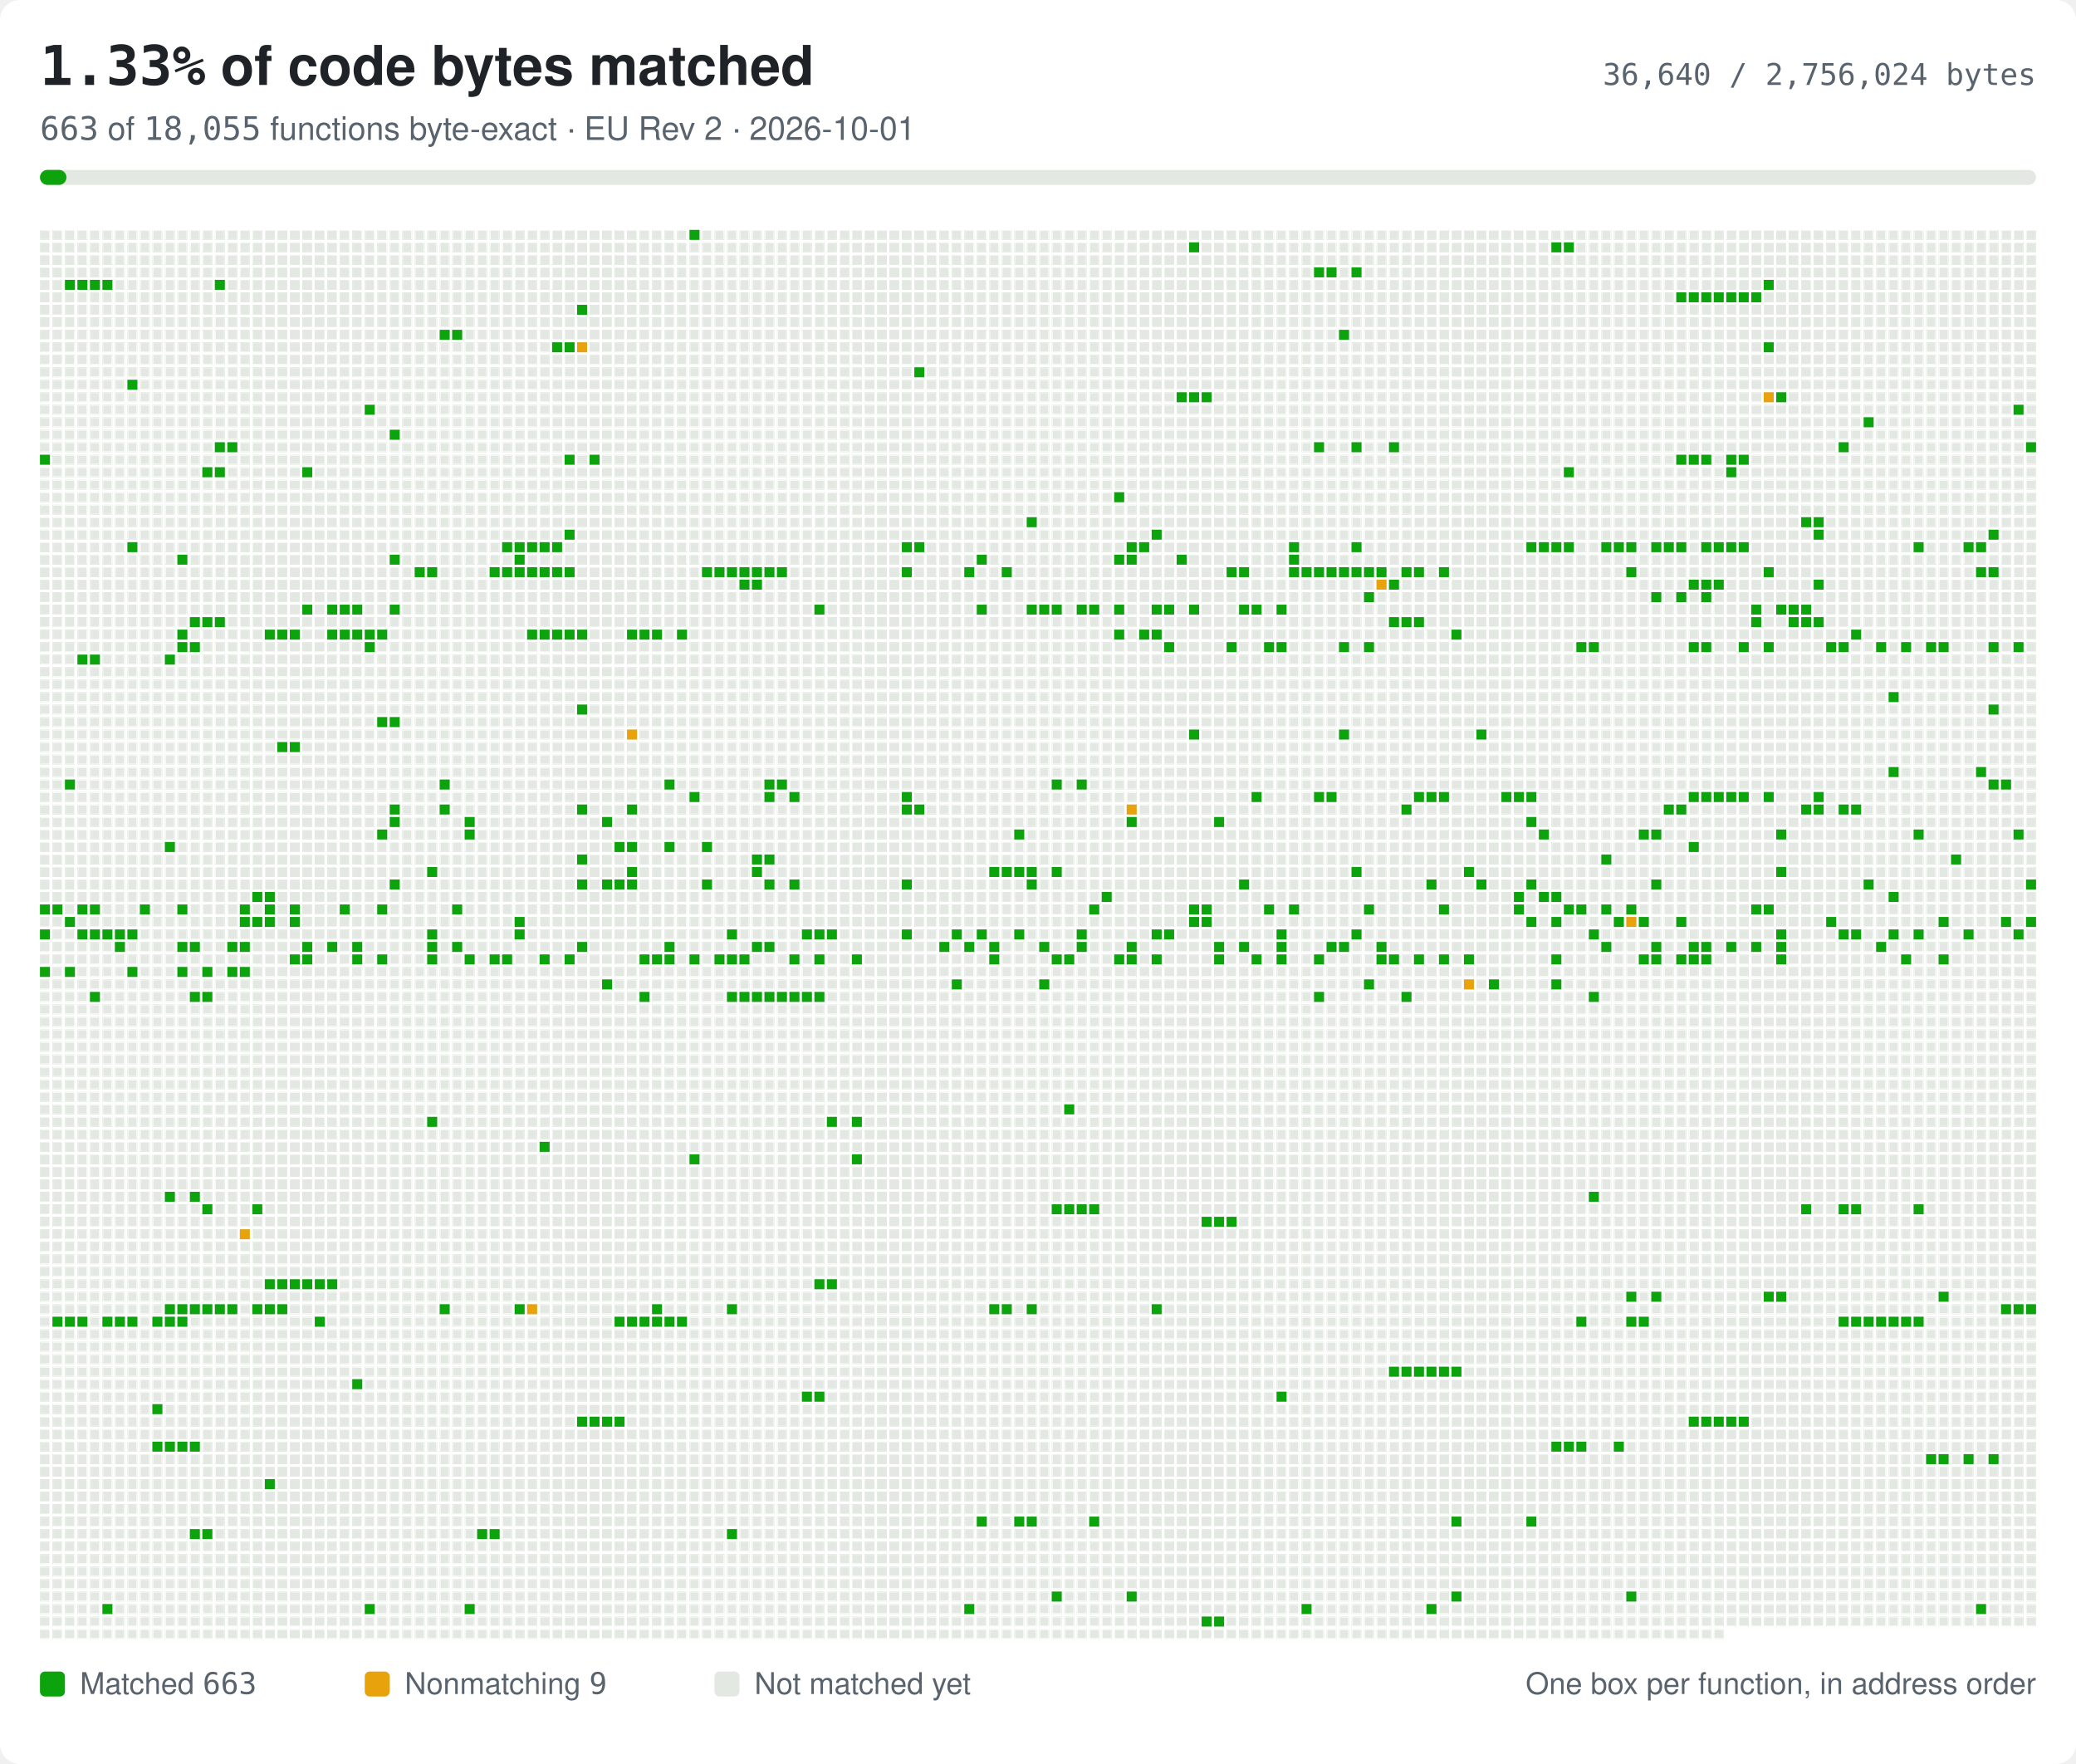
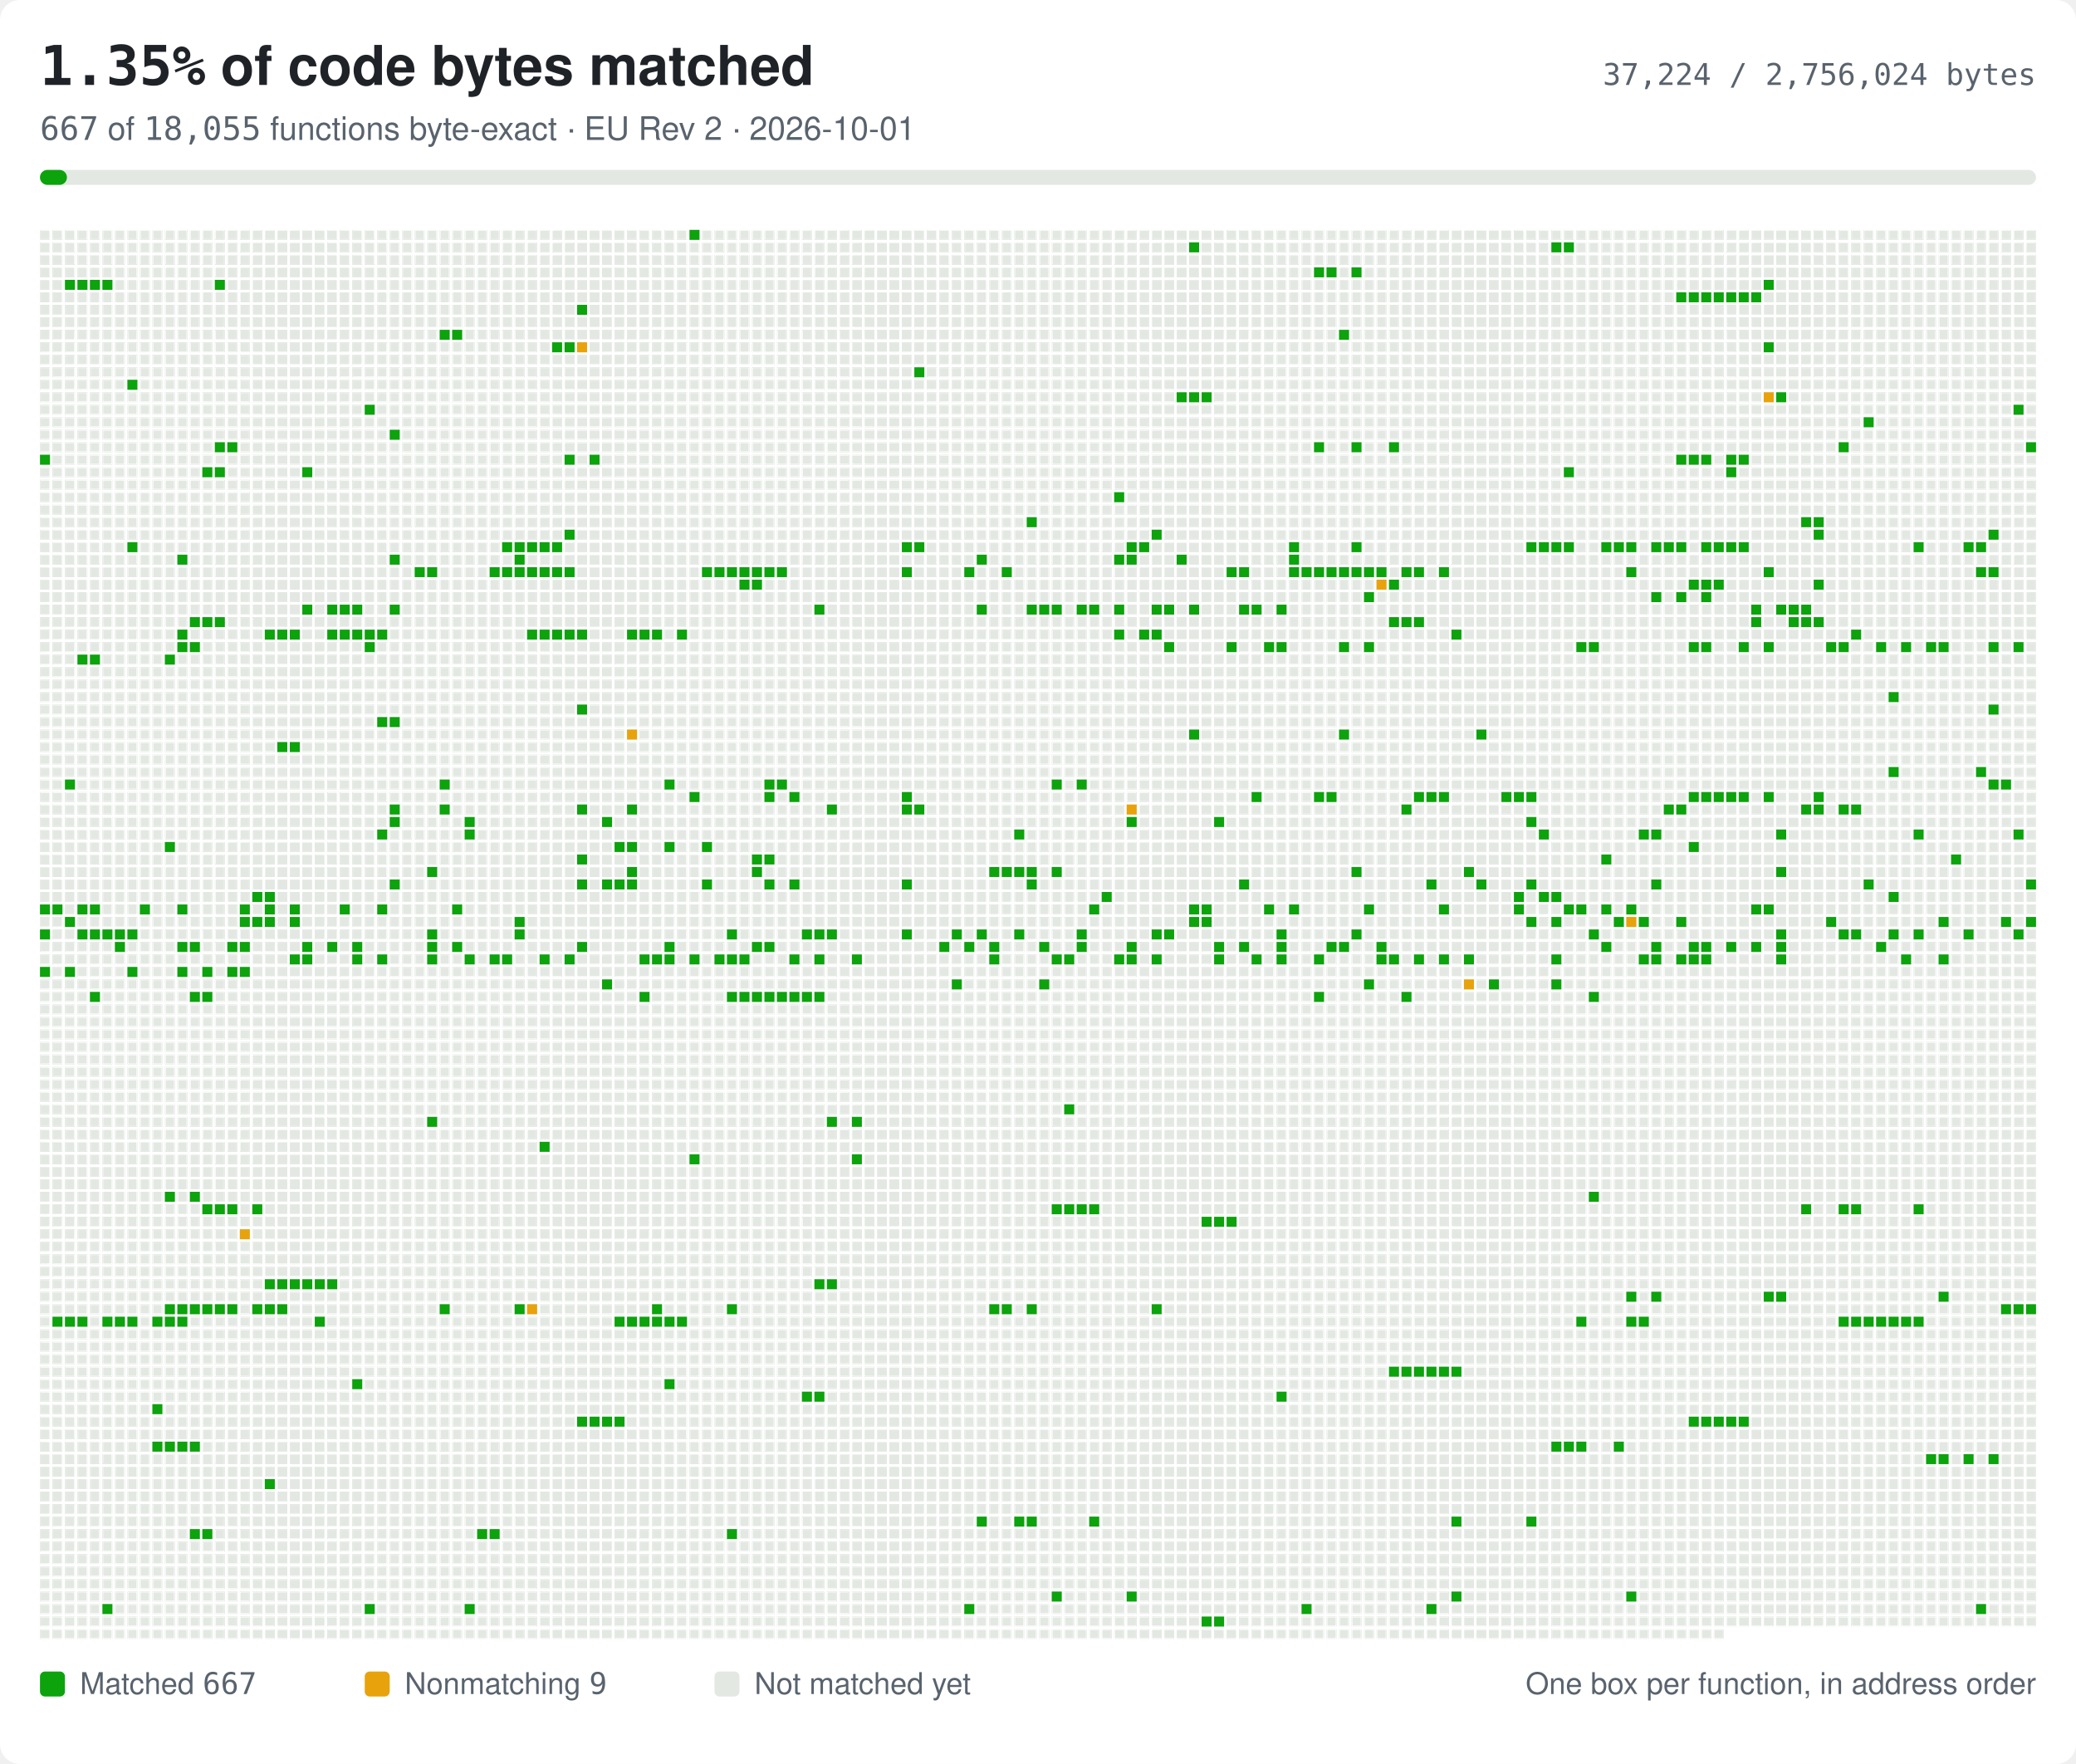
- <svg xmlns="http://www.w3.org/2000/svg" width="831" height="706" viewBox="0 0 831 706" role="img" aria-label="Decompilation progress: 1.33% of code bytes matched, 663 of 18055 functions">
+ <svg xmlns="http://www.w3.org/2000/svg" width="831" height="706" viewBox="0 0 831 706" role="img" aria-label="Decompilation progress: 1.35% of code bytes matched, 667 of 18055 functions">
  <style>
  .surface { fill: #ffffff; } .title { fill: #1f2328; } .muted { fill: #59636e; }
  .empty { fill: #e4e8e3; } .matched { fill: #0ca30c; } .nonmatching { fill: #e8a20c; }
  text { font-family: -apple-system, BlinkMacSystemFont, "Segoe UI", Helvetica, Arial, sans-serif; }
  .figure { font-family: ui-monospace, SFMono-Regular, Menlo, Consolas, monospace; font-variant-numeric: tabular-nums; }
  @media (prefers-color-scheme: dark) {
    .surface { fill: #0d1117; } .title { fill: #e6edf3; } .muted { fill: #9198a1; }
    .empty { fill: #21262d; } .matched { fill: #2ea043; } .nonmatching { fill: #d29922; }
  }
</style>
  <defs>
    <pattern id="box" width="5" height="5" patternUnits="userSpaceOnUse" x="16" y="92">
      <rect class="empty" width="4" height="4" />
    </pattern>
  </defs>
  <rect class="surface" width="831" height="706" rx="8" />
  <text class="title" x="16" y="34" font-size="22" font-weight="600">
-     <tspan class="figure">1.33%</tspan> of code bytes matched</text>
-   <text class="muted figure" x="815" y="34" font-size="12" text-anchor="end">36,640 / 2,756,024 bytes</text>
+     <tspan class="figure">1.35%</tspan> of code bytes matched</text>
+   <text class="muted figure" x="815" y="34" font-size="12" text-anchor="end">37,224 / 2,756,024 bytes</text>
  <text class="muted" x="16" y="56" font-size="13">
-     <tspan class="figure">663</tspan> of <tspan class="figure">18,055</tspan> functions byte-exact · EU Rev 2 · 2026-10-01</text>
+     <tspan class="figure">667</tspan> of <tspan class="figure">18,055</tspan> functions byte-exact · EU Rev 2 · 2026-10-01</text>
  <rect class="empty" x="16" y="68" width="799" height="6" rx="3" />
-   <rect class="matched" x="16" y="68" width="10.6" height="6" rx="3" />
+   <rect class="matched" x="16" y="68" width="10.8" height="6" rx="3" />
  <rect fill="url(#box)" x="16" y="92" width="799" height="559" />
  <rect fill="url(#box)" x="16" y="652" width="674" height="4" />
  <rect class="matched" x="276" y="92" width="4" height="4" />
  <rect class="matched" x="476" y="97" width="4" height="4" />
  <rect class="matched" x="621" y="97" width="4" height="4" />
  <rect class="matched" x="626" y="97" width="4" height="4" />
  <rect class="matched" x="526" y="107" width="4" height="4" />
  <rect class="matched" x="531" y="107" width="4" height="4" />
  <rect class="matched" x="541" y="107" width="4" height="4" />
  <rect class="matched" x="26" y="112" width="4" height="4" />
  <rect class="matched" x="31" y="112" width="4" height="4" />
  <rect class="matched" x="36" y="112" width="4" height="4" />
  <rect class="matched" x="41" y="112" width="4" height="4" />
  <rect class="matched" x="86" y="112" width="4" height="4" />
  <rect class="matched" x="706" y="112" width="4" height="4" />
  <rect class="matched" x="671" y="117" width="4" height="4" />
  <rect class="matched" x="676" y="117" width="4" height="4" />
  <rect class="matched" x="681" y="117" width="4" height="4" />
  <rect class="matched" x="686" y="117" width="4" height="4" />
  <rect class="matched" x="691" y="117" width="4" height="4" />
  <rect class="matched" x="696" y="117" width="4" height="4" />
  <rect class="matched" x="701" y="117" width="4" height="4" />
  <rect class="matched" x="231" y="122" width="4" height="4" />
  <rect class="matched" x="176" y="132" width="4" height="4" />
  <rect class="matched" x="181" y="132" width="4" height="4" />
  <rect class="matched" x="536" y="132" width="4" height="4" />
  <rect class="matched" x="221" y="137" width="4" height="4" />
  <rect class="matched" x="226" y="137" width="4" height="4" />
  <rect class="nonmatching" x="231" y="137" width="4" height="4" />
  <rect class="matched" x="706" y="137" width="4" height="4" />
  <rect class="matched" x="366" y="147" width="4" height="4" />
  <rect class="matched" x="51" y="152" width="4" height="4" />
  <rect class="matched" x="471" y="157" width="4" height="4" />
  <rect class="matched" x="476" y="157" width="4" height="4" />
  <rect class="matched" x="481" y="157" width="4" height="4" />
  <rect class="nonmatching" x="706" y="157" width="4" height="4" />
  <rect class="matched" x="711" y="157" width="4" height="4" />
  <rect class="matched" x="146" y="162" width="4" height="4" />
  <rect class="matched" x="806" y="162" width="4" height="4" />
  <rect class="matched" x="746" y="167" width="4" height="4" />
  <rect class="matched" x="156" y="172" width="4" height="4" />
  <rect class="matched" x="86" y="177" width="4" height="4" />
  <rect class="matched" x="91" y="177" width="4" height="4" />
  <rect class="matched" x="526" y="177" width="4" height="4" />
  <rect class="matched" x="541" y="177" width="4" height="4" />
  <rect class="matched" x="556" y="177" width="4" height="4" />
  <rect class="matched" x="736" y="177" width="4" height="4" />
  <rect class="matched" x="811" y="177" width="4" height="4" />
  <rect class="matched" x="16" y="182" width="4" height="4" />
  <rect class="matched" x="226" y="182" width="4" height="4" />
  <rect class="matched" x="236" y="182" width="4" height="4" />
  <rect class="matched" x="671" y="182" width="4" height="4" />
  <rect class="matched" x="676" y="182" width="4" height="4" />
  <rect class="matched" x="681" y="182" width="4" height="4" />
  <rect class="matched" x="691" y="182" width="4" height="4" />
  <rect class="matched" x="696" y="182" width="4" height="4" />
  <rect class="matched" x="81" y="187" width="4" height="4" />
  <rect class="matched" x="86" y="187" width="4" height="4" />
  <rect class="matched" x="121" y="187" width="4" height="4" />
  <rect class="matched" x="626" y="187" width="4" height="4" />
  <rect class="matched" x="691" y="187" width="4" height="4" />
  <rect class="matched" x="446" y="197" width="4" height="4" />
  <rect class="matched" x="411" y="207" width="4" height="4" />
  <rect class="matched" x="721" y="207" width="4" height="4" />
  <rect class="matched" x="726" y="207" width="4" height="4" />
  <rect class="matched" x="226" y="212" width="4" height="4" />
  <rect class="matched" x="461" y="212" width="4" height="4" />
  <rect class="matched" x="726" y="212" width="4" height="4" />
  <rect class="matched" x="796" y="212" width="4" height="4" />
  <rect class="matched" x="51" y="217" width="4" height="4" />
  <rect class="matched" x="201" y="217" width="4" height="4" />
  <rect class="matched" x="206" y="217" width="4" height="4" />
  <rect class="matched" x="211" y="217" width="4" height="4" />
  <rect class="matched" x="216" y="217" width="4" height="4" />
  <rect class="matched" x="221" y="217" width="4" height="4" />
  <rect class="matched" x="361" y="217" width="4" height="4" />
  <rect class="matched" x="366" y="217" width="4" height="4" />
  <rect class="matched" x="451" y="217" width="4" height="4" />
  <rect class="matched" x="456" y="217" width="4" height="4" />
  <rect class="matched" x="516" y="217" width="4" height="4" />
  <rect class="matched" x="541" y="217" width="4" height="4" />
  <rect class="matched" x="611" y="217" width="4" height="4" />
  <rect class="matched" x="616" y="217" width="4" height="4" />
  <rect class="matched" x="621" y="217" width="4" height="4" />
  <rect class="matched" x="626" y="217" width="4" height="4" />
  <rect class="matched" x="641" y="217" width="4" height="4" />
  <rect class="matched" x="646" y="217" width="4" height="4" />
  <rect class="matched" x="651" y="217" width="4" height="4" />
  <rect class="matched" x="661" y="217" width="4" height="4" />
  <rect class="matched" x="666" y="217" width="4" height="4" />
  <rect class="matched" x="671" y="217" width="4" height="4" />
  <rect class="matched" x="681" y="217" width="4" height="4" />
  <rect class="matched" x="686" y="217" width="4" height="4" />
  <rect class="matched" x="691" y="217" width="4" height="4" />
  <rect class="matched" x="696" y="217" width="4" height="4" />
  <rect class="matched" x="766" y="217" width="4" height="4" />
  <rect class="matched" x="786" y="217" width="4" height="4" />
  <rect class="matched" x="791" y="217" width="4" height="4" />
  <rect class="matched" x="71" y="222" width="4" height="4" />
  <rect class="matched" x="156" y="222" width="4" height="4" />
  <rect class="matched" x="206" y="222" width="4" height="4" />
  <rect class="matched" x="391" y="222" width="4" height="4" />
  <rect class="matched" x="446" y="222" width="4" height="4" />
  <rect class="matched" x="451" y="222" width="4" height="4" />
  <rect class="matched" x="471" y="222" width="4" height="4" />
  <rect class="matched" x="516" y="222" width="4" height="4" />
  <rect class="matched" x="166" y="227" width="4" height="4" />
  <rect class="matched" x="171" y="227" width="4" height="4" />
  <rect class="matched" x="196" y="227" width="4" height="4" />
  <rect class="matched" x="201" y="227" width="4" height="4" />
  <rect class="matched" x="206" y="227" width="4" height="4" />
  <rect class="matched" x="211" y="227" width="4" height="4" />
  <rect class="matched" x="216" y="227" width="4" height="4" />
  <rect class="matched" x="221" y="227" width="4" height="4" />
  <rect class="matched" x="226" y="227" width="4" height="4" />
  <rect class="matched" x="281" y="227" width="4" height="4" />
  <rect class="matched" x="286" y="227" width="4" height="4" />
  <rect class="matched" x="291" y="227" width="4" height="4" />
  <rect class="matched" x="296" y="227" width="4" height="4" />
  <rect class="matched" x="301" y="227" width="4" height="4" />
  <rect class="matched" x="306" y="227" width="4" height="4" />
  <rect class="matched" x="311" y="227" width="4" height="4" />
  <rect class="matched" x="361" y="227" width="4" height="4" />
  <rect class="matched" x="386" y="227" width="4" height="4" />
  <rect class="matched" x="401" y="227" width="4" height="4" />
  <rect class="matched" x="491" y="227" width="4" height="4" />
  <rect class="matched" x="496" y="227" width="4" height="4" />
  <rect class="matched" x="516" y="227" width="4" height="4" />
  <rect class="matched" x="521" y="227" width="4" height="4" />
  <rect class="matched" x="526" y="227" width="4" height="4" />
  <rect class="matched" x="531" y="227" width="4" height="4" />
  <rect class="matched" x="536" y="227" width="4" height="4" />
  <rect class="matched" x="541" y="227" width="4" height="4" />
  <rect class="matched" x="546" y="227" width="4" height="4" />
  <rect class="matched" x="551" y="227" width="4" height="4" />
  <rect class="matched" x="561" y="227" width="4" height="4" />
  <rect class="matched" x="566" y="227" width="4" height="4" />
  <rect class="matched" x="576" y="227" width="4" height="4" />
  <rect class="matched" x="651" y="227" width="4" height="4" />
  <rect class="matched" x="706" y="227" width="4" height="4" />
  <rect class="matched" x="791" y="227" width="4" height="4" />
  <rect class="matched" x="796" y="227" width="4" height="4" />
  <rect class="matched" x="296" y="232" width="4" height="4" />
  <rect class="matched" x="301" y="232" width="4" height="4" />
  <rect class="nonmatching" x="551" y="232" width="4" height="4" />
  <rect class="matched" x="556" y="232" width="4" height="4" />
  <rect class="matched" x="676" y="232" width="4" height="4" />
  <rect class="matched" x="681" y="232" width="4" height="4" />
  <rect class="matched" x="686" y="232" width="4" height="4" />
  <rect class="matched" x="726" y="232" width="4" height="4" />
  <rect class="matched" x="546" y="237" width="4" height="4" />
  <rect class="matched" x="661" y="237" width="4" height="4" />
  <rect class="matched" x="671" y="237" width="4" height="4" />
  <rect class="matched" x="681" y="237" width="4" height="4" />
  <rect class="matched" x="121" y="242" width="4" height="4" />
  <rect class="matched" x="131" y="242" width="4" height="4" />
  <rect class="matched" x="136" y="242" width="4" height="4" />
  <rect class="matched" x="141" y="242" width="4" height="4" />
  <rect class="matched" x="156" y="242" width="4" height="4" />
  <rect class="matched" x="326" y="242" width="4" height="4" />
  <rect class="matched" x="391" y="242" width="4" height="4" />
  <rect class="matched" x="411" y="242" width="4" height="4" />
  <rect class="matched" x="416" y="242" width="4" height="4" />
  <rect class="matched" x="421" y="242" width="4" height="4" />
  <rect class="matched" x="431" y="242" width="4" height="4" />
  <rect class="matched" x="436" y="242" width="4" height="4" />
  <rect class="matched" x="446" y="242" width="4" height="4" />
  <rect class="matched" x="461" y="242" width="4" height="4" />
  <rect class="matched" x="466" y="242" width="4" height="4" />
  <rect class="matched" x="476" y="242" width="4" height="4" />
  <rect class="matched" x="496" y="242" width="4" height="4" />
  <rect class="matched" x="501" y="242" width="4" height="4" />
  <rect class="matched" x="511" y="242" width="4" height="4" />
  <rect class="matched" x="701" y="242" width="4" height="4" />
  <rect class="matched" x="711" y="242" width="4" height="4" />
  <rect class="matched" x="716" y="242" width="4" height="4" />
  <rect class="matched" x="721" y="242" width="4" height="4" />
  <rect class="matched" x="76" y="247" width="4" height="4" />
  <rect class="matched" x="81" y="247" width="4" height="4" />
  <rect class="matched" x="86" y="247" width="4" height="4" />
  <rect class="matched" x="556" y="247" width="4" height="4" />
  <rect class="matched" x="561" y="247" width="4" height="4" />
  <rect class="matched" x="566" y="247" width="4" height="4" />
  <rect class="matched" x="701" y="247" width="4" height="4" />
  <rect class="matched" x="716" y="247" width="4" height="4" />
  <rect class="matched" x="721" y="247" width="4" height="4" />
  <rect class="matched" x="726" y="247" width="4" height="4" />
  <rect class="matched" x="71" y="252" width="4" height="4" />
  <rect class="matched" x="106" y="252" width="4" height="4" />
  <rect class="matched" x="111" y="252" width="4" height="4" />
  <rect class="matched" x="116" y="252" width="4" height="4" />
  <rect class="matched" x="131" y="252" width="4" height="4" />
  <rect class="matched" x="136" y="252" width="4" height="4" />
  <rect class="matched" x="141" y="252" width="4" height="4" />
  <rect class="matched" x="146" y="252" width="4" height="4" />
  <rect class="matched" x="151" y="252" width="4" height="4" />
  <rect class="matched" x="211" y="252" width="4" height="4" />
  <rect class="matched" x="216" y="252" width="4" height="4" />
  <rect class="matched" x="221" y="252" width="4" height="4" />
  <rect class="matched" x="226" y="252" width="4" height="4" />
  <rect class="matched" x="231" y="252" width="4" height="4" />
  <rect class="matched" x="251" y="252" width="4" height="4" />
  <rect class="matched" x="256" y="252" width="4" height="4" />
  <rect class="matched" x="261" y="252" width="4" height="4" />
  <rect class="matched" x="271" y="252" width="4" height="4" />
  <rect class="matched" x="446" y="252" width="4" height="4" />
  <rect class="matched" x="456" y="252" width="4" height="4" />
  <rect class="matched" x="461" y="252" width="4" height="4" />
  <rect class="matched" x="581" y="252" width="4" height="4" />
  <rect class="matched" x="741" y="252" width="4" height="4" />
  <rect class="matched" x="71" y="257" width="4" height="4" />
  <rect class="matched" x="76" y="257" width="4" height="4" />
  <rect class="matched" x="146" y="257" width="4" height="4" />
  <rect class="matched" x="466" y="257" width="4" height="4" />
  <rect class="matched" x="491" y="257" width="4" height="4" />
  <rect class="matched" x="506" y="257" width="4" height="4" />
  <rect class="matched" x="511" y="257" width="4" height="4" />
  <rect class="matched" x="536" y="257" width="4" height="4" />
  <rect class="matched" x="546" y="257" width="4" height="4" />
  <rect class="matched" x="631" y="257" width="4" height="4" />
  <rect class="matched" x="636" y="257" width="4" height="4" />
  <rect class="matched" x="676" y="257" width="4" height="4" />
  <rect class="matched" x="681" y="257" width="4" height="4" />
  <rect class="matched" x="696" y="257" width="4" height="4" />
  <rect class="matched" x="706" y="257" width="4" height="4" />
  <rect class="matched" x="731" y="257" width="4" height="4" />
  <rect class="matched" x="736" y="257" width="4" height="4" />
  <rect class="matched" x="751" y="257" width="4" height="4" />
  <rect class="matched" x="761" y="257" width="4" height="4" />
  <rect class="matched" x="771" y="257" width="4" height="4" />
  <rect class="matched" x="776" y="257" width="4" height="4" />
  <rect class="matched" x="796" y="257" width="4" height="4" />
  <rect class="matched" x="806" y="257" width="4" height="4" />
  <rect class="matched" x="31" y="262" width="4" height="4" />
  <rect class="matched" x="36" y="262" width="4" height="4" />
  <rect class="matched" x="66" y="262" width="4" height="4" />
  <rect class="matched" x="756" y="277" width="4" height="4" />
  <rect class="matched" x="231" y="282" width="4" height="4" />
  <rect class="matched" x="796" y="282" width="4" height="4" />
  <rect class="matched" x="151" y="287" width="4" height="4" />
  <rect class="matched" x="156" y="287" width="4" height="4" />
  <rect class="nonmatching" x="251" y="292" width="4" height="4" />
  <rect class="matched" x="476" y="292" width="4" height="4" />
  <rect class="matched" x="536" y="292" width="4" height="4" />
  <rect class="matched" x="591" y="292" width="4" height="4" />
  <rect class="matched" x="111" y="297" width="4" height="4" />
  <rect class="matched" x="116" y="297" width="4" height="4" />
  <rect class="matched" x="756" y="307" width="4" height="4" />
  <rect class="matched" x="791" y="307" width="4" height="4" />
  <rect class="matched" x="26" y="312" width="4" height="4" />
  <rect class="matched" x="176" y="312" width="4" height="4" />
  <rect class="matched" x="266" y="312" width="4" height="4" />
  <rect class="matched" x="306" y="312" width="4" height="4" />
  <rect class="matched" x="311" y="312" width="4" height="4" />
  <rect class="matched" x="421" y="312" width="4" height="4" />
  <rect class="matched" x="431" y="312" width="4" height="4" />
  <rect class="matched" x="796" y="312" width="4" height="4" />
  <rect class="matched" x="801" y="312" width="4" height="4" />
  <rect class="matched" x="276" y="317" width="4" height="4" />
  <rect class="matched" x="306" y="317" width="4" height="4" />
  <rect class="matched" x="316" y="317" width="4" height="4" />
  <rect class="matched" x="361" y="317" width="4" height="4" />
  <rect class="matched" x="501" y="317" width="4" height="4" />
  <rect class="matched" x="526" y="317" width="4" height="4" />
  <rect class="matched" x="531" y="317" width="4" height="4" />
  <rect class="matched" x="566" y="317" width="4" height="4" />
  <rect class="matched" x="571" y="317" width="4" height="4" />
  <rect class="matched" x="576" y="317" width="4" height="4" />
  <rect class="matched" x="601" y="317" width="4" height="4" />
  <rect class="matched" x="606" y="317" width="4" height="4" />
  <rect class="matched" x="611" y="317" width="4" height="4" />
  <rect class="matched" x="676" y="317" width="4" height="4" />
  <rect class="matched" x="681" y="317" width="4" height="4" />
  <rect class="matched" x="686" y="317" width="4" height="4" />
  <rect class="matched" x="691" y="317" width="4" height="4" />
  <rect class="matched" x="696" y="317" width="4" height="4" />
  <rect class="matched" x="706" y="317" width="4" height="4" />
  <rect class="matched" x="726" y="317" width="4" height="4" />
  <rect class="matched" x="156" y="322" width="4" height="4" />
  <rect class="matched" x="176" y="322" width="4" height="4" />
  <rect class="matched" x="231" y="322" width="4" height="4" />
  <rect class="matched" x="251" y="322" width="4" height="4" />
+   <rect class="matched" x="331" y="322" width="4" height="4" />
  <rect class="matched" x="361" y="322" width="4" height="4" />
  <rect class="matched" x="366" y="322" width="4" height="4" />
  <rect class="nonmatching" x="451" y="322" width="4" height="4" />
  <rect class="matched" x="561" y="322" width="4" height="4" />
  <rect class="matched" x="666" y="322" width="4" height="4" />
  <rect class="matched" x="671" y="322" width="4" height="4" />
  <rect class="matched" x="721" y="322" width="4" height="4" />
  <rect class="matched" x="726" y="322" width="4" height="4" />
  <rect class="matched" x="736" y="322" width="4" height="4" />
  <rect class="matched" x="741" y="322" width="4" height="4" />
  <rect class="matched" x="156" y="327" width="4" height="4" />
  <rect class="matched" x="186" y="327" width="4" height="4" />
  <rect class="matched" x="241" y="327" width="4" height="4" />
  <rect class="matched" x="451" y="327" width="4" height="4" />
  <rect class="matched" x="486" y="327" width="4" height="4" />
  <rect class="matched" x="611" y="327" width="4" height="4" />
  <rect class="matched" x="151" y="332" width="4" height="4" />
  <rect class="matched" x="186" y="332" width="4" height="4" />
  <rect class="matched" x="406" y="332" width="4" height="4" />
  <rect class="matched" x="616" y="332" width="4" height="4" />
  <rect class="matched" x="656" y="332" width="4" height="4" />
  <rect class="matched" x="661" y="332" width="4" height="4" />
  <rect class="matched" x="711" y="332" width="4" height="4" />
  <rect class="matched" x="766" y="332" width="4" height="4" />
  <rect class="matched" x="806" y="332" width="4" height="4" />
  <rect class="matched" x="66" y="337" width="4" height="4" />
  <rect class="matched" x="246" y="337" width="4" height="4" />
  <rect class="matched" x="251" y="337" width="4" height="4" />
  <rect class="matched" x="266" y="337" width="4" height="4" />
  <rect class="matched" x="281" y="337" width="4" height="4" />
  <rect class="matched" x="676" y="337" width="4" height="4" />
  <rect class="matched" x="231" y="342" width="4" height="4" />
  <rect class="matched" x="301" y="342" width="4" height="4" />
  <rect class="matched" x="306" y="342" width="4" height="4" />
  <rect class="matched" x="641" y="342" width="4" height="4" />
  <rect class="matched" x="781" y="342" width="4" height="4" />
  <rect class="matched" x="171" y="347" width="4" height="4" />
  <rect class="matched" x="251" y="347" width="4" height="4" />
  <rect class="matched" x="301" y="347" width="4" height="4" />
  <rect class="matched" x="396" y="347" width="4" height="4" />
  <rect class="matched" x="401" y="347" width="4" height="4" />
  <rect class="matched" x="406" y="347" width="4" height="4" />
  <rect class="matched" x="411" y="347" width="4" height="4" />
  <rect class="matched" x="421" y="347" width="4" height="4" />
  <rect class="matched" x="541" y="347" width="4" height="4" />
  <rect class="matched" x="586" y="347" width="4" height="4" />
  <rect class="matched" x="711" y="347" width="4" height="4" />
  <rect class="matched" x="156" y="352" width="4" height="4" />
  <rect class="matched" x="231" y="352" width="4" height="4" />
  <rect class="matched" x="241" y="352" width="4" height="4" />
  <rect class="matched" x="246" y="352" width="4" height="4" />
  <rect class="matched" x="251" y="352" width="4" height="4" />
  <rect class="matched" x="281" y="352" width="4" height="4" />
  <rect class="matched" x="306" y="352" width="4" height="4" />
  <rect class="matched" x="316" y="352" width="4" height="4" />
  <rect class="matched" x="361" y="352" width="4" height="4" />
  <rect class="matched" x="411" y="352" width="4" height="4" />
  <rect class="matched" x="496" y="352" width="4" height="4" />
  <rect class="matched" x="571" y="352" width="4" height="4" />
  <rect class="matched" x="591" y="352" width="4" height="4" />
  <rect class="matched" x="611" y="352" width="4" height="4" />
  <rect class="matched" x="661" y="352" width="4" height="4" />
  <rect class="matched" x="746" y="352" width="4" height="4" />
  <rect class="matched" x="811" y="352" width="4" height="4" />
  <rect class="matched" x="101" y="357" width="4" height="4" />
  <rect class="matched" x="106" y="357" width="4" height="4" />
  <rect class="matched" x="441" y="357" width="4" height="4" />
  <rect class="matched" x="606" y="357" width="4" height="4" />
  <rect class="matched" x="616" y="357" width="4" height="4" />
  <rect class="matched" x="621" y="357" width="4" height="4" />
  <rect class="matched" x="756" y="357" width="4" height="4" />
  <rect class="matched" x="16" y="362" width="4" height="4" />
  <rect class="matched" x="21" y="362" width="4" height="4" />
  <rect class="matched" x="31" y="362" width="4" height="4" />
  <rect class="matched" x="36" y="362" width="4" height="4" />
  <rect class="matched" x="56" y="362" width="4" height="4" />
  <rect class="matched" x="71" y="362" width="4" height="4" />
  <rect class="matched" x="96" y="362" width="4" height="4" />
  <rect class="matched" x="106" y="362" width="4" height="4" />
  <rect class="matched" x="116" y="362" width="4" height="4" />
  <rect class="matched" x="136" y="362" width="4" height="4" />
  <rect class="matched" x="151" y="362" width="4" height="4" />
  <rect class="matched" x="181" y="362" width="4" height="4" />
  <rect class="matched" x="436" y="362" width="4" height="4" />
  <rect class="matched" x="476" y="362" width="4" height="4" />
  <rect class="matched" x="481" y="362" width="4" height="4" />
  <rect class="matched" x="506" y="362" width="4" height="4" />
  <rect class="matched" x="516" y="362" width="4" height="4" />
  <rect class="matched" x="546" y="362" width="4" height="4" />
  <rect class="matched" x="576" y="362" width="4" height="4" />
  <rect class="matched" x="606" y="362" width="4" height="4" />
  <rect class="matched" x="626" y="362" width="4" height="4" />
  <rect class="matched" x="631" y="362" width="4" height="4" />
  <rect class="matched" x="641" y="362" width="4" height="4" />
  <rect class="matched" x="651" y="362" width="4" height="4" />
  <rect class="matched" x="701" y="362" width="4" height="4" />
  <rect class="matched" x="706" y="362" width="4" height="4" />
  <rect class="matched" x="26" y="367" width="4" height="4" />
  <rect class="matched" x="96" y="367" width="4" height="4" />
  <rect class="matched" x="101" y="367" width="4" height="4" />
  <rect class="matched" x="106" y="367" width="4" height="4" />
  <rect class="matched" x="116" y="367" width="4" height="4" />
  <rect class="matched" x="206" y="367" width="4" height="4" />
  <rect class="matched" x="476" y="367" width="4" height="4" />
  <rect class="matched" x="481" y="367" width="4" height="4" />
  <rect class="matched" x="611" y="367" width="4" height="4" />
  <rect class="matched" x="621" y="367" width="4" height="4" />
  <rect class="matched" x="646" y="367" width="4" height="4" />
  <rect class="nonmatching" x="651" y="367" width="4" height="4" />
  <rect class="matched" x="656" y="367" width="4" height="4" />
  <rect class="matched" x="671" y="367" width="4" height="4" />
  <rect class="matched" x="731" y="367" width="4" height="4" />
  <rect class="matched" x="776" y="367" width="4" height="4" />
  <rect class="matched" x="801" y="367" width="4" height="4" />
  <rect class="matched" x="811" y="367" width="4" height="4" />
  <rect class="matched" x="16" y="372" width="4" height="4" />
  <rect class="matched" x="31" y="372" width="4" height="4" />
  <rect class="matched" x="36" y="372" width="4" height="4" />
  <rect class="matched" x="41" y="372" width="4" height="4" />
  <rect class="matched" x="46" y="372" width="4" height="4" />
  <rect class="matched" x="51" y="372" width="4" height="4" />
  <rect class="matched" x="171" y="372" width="4" height="4" />
  <rect class="matched" x="206" y="372" width="4" height="4" />
  <rect class="matched" x="291" y="372" width="4" height="4" />
  <rect class="matched" x="321" y="372" width="4" height="4" />
  <rect class="matched" x="326" y="372" width="4" height="4" />
  <rect class="matched" x="331" y="372" width="4" height="4" />
  <rect class="matched" x="361" y="372" width="4" height="4" />
  <rect class="matched" x="381" y="372" width="4" height="4" />
  <rect class="matched" x="391" y="372" width="4" height="4" />
  <rect class="matched" x="406" y="372" width="4" height="4" />
  <rect class="matched" x="431" y="372" width="4" height="4" />
  <rect class="matched" x="461" y="372" width="4" height="4" />
  <rect class="matched" x="466" y="372" width="4" height="4" />
  <rect class="matched" x="511" y="372" width="4" height="4" />
  <rect class="matched" x="541" y="372" width="4" height="4" />
  <rect class="matched" x="636" y="372" width="4" height="4" />
  <rect class="matched" x="711" y="372" width="4" height="4" />
  <rect class="matched" x="736" y="372" width="4" height="4" />
  <rect class="matched" x="741" y="372" width="4" height="4" />
  <rect class="matched" x="756" y="372" width="4" height="4" />
  <rect class="matched" x="766" y="372" width="4" height="4" />
  <rect class="matched" x="786" y="372" width="4" height="4" />
  <rect class="matched" x="806" y="372" width="4" height="4" />
  <rect class="matched" x="46" y="377" width="4" height="4" />
  <rect class="matched" x="71" y="377" width="4" height="4" />
  <rect class="matched" x="76" y="377" width="4" height="4" />
  <rect class="matched" x="91" y="377" width="4" height="4" />
  <rect class="matched" x="96" y="377" width="4" height="4" />
  <rect class="matched" x="121" y="377" width="4" height="4" />
  <rect class="matched" x="131" y="377" width="4" height="4" />
  <rect class="matched" x="141" y="377" width="4" height="4" />
  <rect class="matched" x="171" y="377" width="4" height="4" />
  <rect class="matched" x="181" y="377" width="4" height="4" />
  <rect class="matched" x="231" y="377" width="4" height="4" />
  <rect class="matched" x="266" y="377" width="4" height="4" />
  <rect class="matched" x="301" y="377" width="4" height="4" />
  <rect class="matched" x="306" y="377" width="4" height="4" />
  <rect class="matched" x="376" y="377" width="4" height="4" />
  <rect class="matched" x="386" y="377" width="4" height="4" />
  <rect class="matched" x="396" y="377" width="4" height="4" />
  <rect class="matched" x="416" y="377" width="4" height="4" />
  <rect class="matched" x="431" y="377" width="4" height="4" />
  <rect class="matched" x="451" y="377" width="4" height="4" />
  <rect class="matched" x="486" y="377" width="4" height="4" />
  <rect class="matched" x="496" y="377" width="4" height="4" />
  <rect class="matched" x="511" y="377" width="4" height="4" />
  <rect class="matched" x="531" y="377" width="4" height="4" />
  <rect class="matched" x="536" y="377" width="4" height="4" />
  <rect class="matched" x="551" y="377" width="4" height="4" />
  <rect class="matched" x="641" y="377" width="4" height="4" />
  <rect class="matched" x="661" y="377" width="4" height="4" />
  <rect class="matched" x="676" y="377" width="4" height="4" />
  <rect class="matched" x="681" y="377" width="4" height="4" />
  <rect class="matched" x="691" y="377" width="4" height="4" />
  <rect class="matched" x="701" y="377" width="4" height="4" />
  <rect class="matched" x="711" y="377" width="4" height="4" />
  <rect class="matched" x="751" y="377" width="4" height="4" />
  <rect class="matched" x="116" y="382" width="4" height="4" />
  <rect class="matched" x="121" y="382" width="4" height="4" />
  <rect class="matched" x="141" y="382" width="4" height="4" />
  <rect class="matched" x="151" y="382" width="4" height="4" />
  <rect class="matched" x="171" y="382" width="4" height="4" />
  <rect class="matched" x="186" y="382" width="4" height="4" />
  <rect class="matched" x="196" y="382" width="4" height="4" />
  <rect class="matched" x="201" y="382" width="4" height="4" />
  <rect class="matched" x="216" y="382" width="4" height="4" />
  <rect class="matched" x="226" y="382" width="4" height="4" />
  <rect class="matched" x="256" y="382" width="4" height="4" />
  <rect class="matched" x="261" y="382" width="4" height="4" />
  <rect class="matched" x="266" y="382" width="4" height="4" />
  <rect class="matched" x="276" y="382" width="4" height="4" />
  <rect class="matched" x="286" y="382" width="4" height="4" />
  <rect class="matched" x="291" y="382" width="4" height="4" />
  <rect class="matched" x="296" y="382" width="4" height="4" />
  <rect class="matched" x="316" y="382" width="4" height="4" />
  <rect class="matched" x="326" y="382" width="4" height="4" />
  <rect class="matched" x="341" y="382" width="4" height="4" />
  <rect class="matched" x="396" y="382" width="4" height="4" />
  <rect class="matched" x="421" y="382" width="4" height="4" />
  <rect class="matched" x="426" y="382" width="4" height="4" />
  <rect class="matched" x="446" y="382" width="4" height="4" />
  <rect class="matched" x="451" y="382" width="4" height="4" />
  <rect class="matched" x="461" y="382" width="4" height="4" />
  <rect class="matched" x="486" y="382" width="4" height="4" />
  <rect class="matched" x="501" y="382" width="4" height="4" />
  <rect class="matched" x="511" y="382" width="4" height="4" />
  <rect class="matched" x="526" y="382" width="4" height="4" />
  <rect class="matched" x="551" y="382" width="4" height="4" />
  <rect class="matched" x="556" y="382" width="4" height="4" />
  <rect class="matched" x="566" y="382" width="4" height="4" />
  <rect class="matched" x="576" y="382" width="4" height="4" />
  <rect class="matched" x="586" y="382" width="4" height="4" />
  <rect class="matched" x="621" y="382" width="4" height="4" />
  <rect class="matched" x="656" y="382" width="4" height="4" />
  <rect class="matched" x="661" y="382" width="4" height="4" />
  <rect class="matched" x="671" y="382" width="4" height="4" />
  <rect class="matched" x="676" y="382" width="4" height="4" />
  <rect class="matched" x="681" y="382" width="4" height="4" />
  <rect class="matched" x="711" y="382" width="4" height="4" />
  <rect class="matched" x="761" y="382" width="4" height="4" />
  <rect class="matched" x="776" y="382" width="4" height="4" />
  <rect class="matched" x="16" y="387" width="4" height="4" />
  <rect class="matched" x="26" y="387" width="4" height="4" />
  <rect class="matched" x="51" y="387" width="4" height="4" />
  <rect class="matched" x="71" y="387" width="4" height="4" />
  <rect class="matched" x="81" y="387" width="4" height="4" />
  <rect class="matched" x="91" y="387" width="4" height="4" />
  <rect class="matched" x="96" y="387" width="4" height="4" />
  <rect class="matched" x="241" y="392" width="4" height="4" />
  <rect class="matched" x="381" y="392" width="4" height="4" />
  <rect class="matched" x="416" y="392" width="4" height="4" />
  <rect class="matched" x="546" y="392" width="4" height="4" />
  <rect class="nonmatching" x="586" y="392" width="4" height="4" />
  <rect class="matched" x="596" y="392" width="4" height="4" />
  <rect class="matched" x="621" y="392" width="4" height="4" />
  <rect class="matched" x="36" y="397" width="4" height="4" />
  <rect class="matched" x="76" y="397" width="4" height="4" />
  <rect class="matched" x="81" y="397" width="4" height="4" />
  <rect class="matched" x="256" y="397" width="4" height="4" />
  <rect class="matched" x="291" y="397" width="4" height="4" />
  <rect class="matched" x="296" y="397" width="4" height="4" />
  <rect class="matched" x="301" y="397" width="4" height="4" />
  <rect class="matched" x="306" y="397" width="4" height="4" />
  <rect class="matched" x="311" y="397" width="4" height="4" />
  <rect class="matched" x="316" y="397" width="4" height="4" />
  <rect class="matched" x="321" y="397" width="4" height="4" />
  <rect class="matched" x="326" y="397" width="4" height="4" />
  <rect class="matched" x="526" y="397" width="4" height="4" />
  <rect class="matched" x="561" y="397" width="4" height="4" />
  <rect class="matched" x="636" y="397" width="4" height="4" />
  <rect class="matched" x="426" y="442" width="4" height="4" />
  <rect class="matched" x="171" y="447" width="4" height="4" />
  <rect class="matched" x="331" y="447" width="4" height="4" />
  <rect class="matched" x="341" y="447" width="4" height="4" />
  <rect class="matched" x="216" y="457" width="4" height="4" />
  <rect class="matched" x="276" y="462" width="4" height="4" />
  <rect class="matched" x="341" y="462" width="4" height="4" />
  <rect class="matched" x="66" y="477" width="4" height="4" />
  <rect class="matched" x="76" y="477" width="4" height="4" />
  <rect class="matched" x="636" y="477" width="4" height="4" />
  <rect class="matched" x="81" y="482" width="4" height="4" />
+   <rect class="matched" x="86" y="482" width="4" height="4" />
+   <rect class="matched" x="91" y="482" width="4" height="4" />
  <rect class="matched" x="101" y="482" width="4" height="4" />
  <rect class="matched" x="421" y="482" width="4" height="4" />
  <rect class="matched" x="426" y="482" width="4" height="4" />
  <rect class="matched" x="431" y="482" width="4" height="4" />
  <rect class="matched" x="436" y="482" width="4" height="4" />
  <rect class="matched" x="721" y="482" width="4" height="4" />
  <rect class="matched" x="736" y="482" width="4" height="4" />
  <rect class="matched" x="741" y="482" width="4" height="4" />
  <rect class="matched" x="766" y="482" width="4" height="4" />
  <rect class="matched" x="481" y="487" width="4" height="4" />
  <rect class="matched" x="486" y="487" width="4" height="4" />
  <rect class="matched" x="491" y="487" width="4" height="4" />
  <rect class="nonmatching" x="96" y="492" width="4" height="4" />
  <rect class="matched" x="106" y="512" width="4" height="4" />
  <rect class="matched" x="111" y="512" width="4" height="4" />
  <rect class="matched" x="116" y="512" width="4" height="4" />
  <rect class="matched" x="121" y="512" width="4" height="4" />
  <rect class="matched" x="126" y="512" width="4" height="4" />
  <rect class="matched" x="131" y="512" width="4" height="4" />
  <rect class="matched" x="326" y="512" width="4" height="4" />
  <rect class="matched" x="331" y="512" width="4" height="4" />
  <rect class="matched" x="651" y="517" width="4" height="4" />
  <rect class="matched" x="661" y="517" width="4" height="4" />
  <rect class="matched" x="706" y="517" width="4" height="4" />
  <rect class="matched" x="711" y="517" width="4" height="4" />
  <rect class="matched" x="776" y="517" width="4" height="4" />
  <rect class="matched" x="66" y="522" width="4" height="4" />
  <rect class="matched" x="71" y="522" width="4" height="4" />
  <rect class="matched" x="76" y="522" width="4" height="4" />
  <rect class="matched" x="81" y="522" width="4" height="4" />
  <rect class="matched" x="86" y="522" width="4" height="4" />
  <rect class="matched" x="91" y="522" width="4" height="4" />
  <rect class="matched" x="101" y="522" width="4" height="4" />
  <rect class="matched" x="106" y="522" width="4" height="4" />
  <rect class="matched" x="111" y="522" width="4" height="4" />
  <rect class="matched" x="176" y="522" width="4" height="4" />
  <rect class="matched" x="206" y="522" width="4" height="4" />
  <rect class="nonmatching" x="211" y="522" width="4" height="4" />
  <rect class="matched" x="261" y="522" width="4" height="4" />
  <rect class="matched" x="291" y="522" width="4" height="4" />
  <rect class="matched" x="396" y="522" width="4" height="4" />
  <rect class="matched" x="401" y="522" width="4" height="4" />
  <rect class="matched" x="411" y="522" width="4" height="4" />
  <rect class="matched" x="461" y="522" width="4" height="4" />
  <rect class="matched" x="801" y="522" width="4" height="4" />
  <rect class="matched" x="806" y="522" width="4" height="4" />
  <rect class="matched" x="811" y="522" width="4" height="4" />
  <rect class="matched" x="21" y="527" width="4" height="4" />
  <rect class="matched" x="26" y="527" width="4" height="4" />
  <rect class="matched" x="31" y="527" width="4" height="4" />
  <rect class="matched" x="41" y="527" width="4" height="4" />
  <rect class="matched" x="46" y="527" width="4" height="4" />
  <rect class="matched" x="51" y="527" width="4" height="4" />
  <rect class="matched" x="61" y="527" width="4" height="4" />
  <rect class="matched" x="66" y="527" width="4" height="4" />
  <rect class="matched" x="71" y="527" width="4" height="4" />
  <rect class="matched" x="126" y="527" width="4" height="4" />
  <rect class="matched" x="246" y="527" width="4" height="4" />
  <rect class="matched" x="251" y="527" width="4" height="4" />
  <rect class="matched" x="256" y="527" width="4" height="4" />
  <rect class="matched" x="261" y="527" width="4" height="4" />
  <rect class="matched" x="266" y="527" width="4" height="4" />
  <rect class="matched" x="271" y="527" width="4" height="4" />
  <rect class="matched" x="631" y="527" width="4" height="4" />
  <rect class="matched" x="651" y="527" width="4" height="4" />
  <rect class="matched" x="656" y="527" width="4" height="4" />
  <rect class="matched" x="736" y="527" width="4" height="4" />
  <rect class="matched" x="741" y="527" width="4" height="4" />
  <rect class="matched" x="746" y="527" width="4" height="4" />
  <rect class="matched" x="751" y="527" width="4" height="4" />
  <rect class="matched" x="756" y="527" width="4" height="4" />
  <rect class="matched" x="761" y="527" width="4" height="4" />
  <rect class="matched" x="766" y="527" width="4" height="4" />
  <rect class="matched" x="556" y="547" width="4" height="4" />
  <rect class="matched" x="561" y="547" width="4" height="4" />
  <rect class="matched" x="566" y="547" width="4" height="4" />
  <rect class="matched" x="571" y="547" width="4" height="4" />
  <rect class="matched" x="576" y="547" width="4" height="4" />
  <rect class="matched" x="581" y="547" width="4" height="4" />
  <rect class="matched" x="141" y="552" width="4" height="4" />
+   <rect class="matched" x="266" y="552" width="4" height="4" />
  <rect class="matched" x="321" y="557" width="4" height="4" />
  <rect class="matched" x="326" y="557" width="4" height="4" />
  <rect class="matched" x="511" y="557" width="4" height="4" />
  <rect class="matched" x="61" y="562" width="4" height="4" />
  <rect class="matched" x="231" y="567" width="4" height="4" />
  <rect class="matched" x="236" y="567" width="4" height="4" />
  <rect class="matched" x="241" y="567" width="4" height="4" />
  <rect class="matched" x="246" y="567" width="4" height="4" />
  <rect class="matched" x="676" y="567" width="4" height="4" />
  <rect class="matched" x="681" y="567" width="4" height="4" />
  <rect class="matched" x="686" y="567" width="4" height="4" />
  <rect class="matched" x="691" y="567" width="4" height="4" />
  <rect class="matched" x="696" y="567" width="4" height="4" />
  <rect class="matched" x="61" y="577" width="4" height="4" />
  <rect class="matched" x="66" y="577" width="4" height="4" />
  <rect class="matched" x="71" y="577" width="4" height="4" />
  <rect class="matched" x="76" y="577" width="4" height="4" />
  <rect class="matched" x="621" y="577" width="4" height="4" />
  <rect class="matched" x="626" y="577" width="4" height="4" />
  <rect class="matched" x="631" y="577" width="4" height="4" />
  <rect class="matched" x="646" y="577" width="4" height="4" />
  <rect class="matched" x="771" y="582" width="4" height="4" />
  <rect class="matched" x="776" y="582" width="4" height="4" />
  <rect class="matched" x="786" y="582" width="4" height="4" />
  <rect class="matched" x="796" y="582" width="4" height="4" />
  <rect class="matched" x="106" y="592" width="4" height="4" />
  <rect class="matched" x="391" y="607" width="4" height="4" />
  <rect class="matched" x="406" y="607" width="4" height="4" />
  <rect class="matched" x="411" y="607" width="4" height="4" />
  <rect class="matched" x="436" y="607" width="4" height="4" />
  <rect class="matched" x="581" y="607" width="4" height="4" />
  <rect class="matched" x="611" y="607" width="4" height="4" />
  <rect class="matched" x="76" y="612" width="4" height="4" />
  <rect class="matched" x="81" y="612" width="4" height="4" />
  <rect class="matched" x="191" y="612" width="4" height="4" />
  <rect class="matched" x="196" y="612" width="4" height="4" />
  <rect class="matched" x="291" y="612" width="4" height="4" />
  <rect class="matched" x="421" y="637" width="4" height="4" />
  <rect class="matched" x="451" y="637" width="4" height="4" />
  <rect class="matched" x="581" y="637" width="4" height="4" />
  <rect class="matched" x="651" y="637" width="4" height="4" />
  <rect class="matched" x="41" y="642" width="4" height="4" />
  <rect class="matched" x="146" y="642" width="4" height="4" />
  <rect class="matched" x="186" y="642" width="4" height="4" />
  <rect class="matched" x="386" y="642" width="4" height="4" />
  <rect class="matched" x="521" y="642" width="4" height="4" />
  <rect class="matched" x="571" y="642" width="4" height="4" />
  <rect class="matched" x="791" y="642" width="4" height="4" />
  <rect class="matched" x="481" y="647" width="4" height="4" />
  <rect class="matched" x="486" y="647" width="4" height="4" />
  <rect class="matched" x="16" y="669" width="10" height="10" rx="2" />
-   <text class="muted" x="32" y="678" font-size="12">Matched <tspan class="figure">663</tspan>
+   <text class="muted" x="32" y="678" font-size="12">Matched <tspan class="figure">667</tspan>
  </text>
  <rect class="nonmatching" x="146" y="669" width="10" height="10" rx="2" />
  <text class="muted" x="162" y="678" font-size="12">Nonmatching <tspan class="figure">9</tspan>
  </text>
  <rect class="empty" x="286" y="669" width="10" height="10" rx="2" />
  <text class="muted" x="302" y="678" font-size="12">Not matched yet</text>
  <text class="muted" x="815" y="678" font-size="12" text-anchor="end">One box per function, in address order</text>
</svg>
